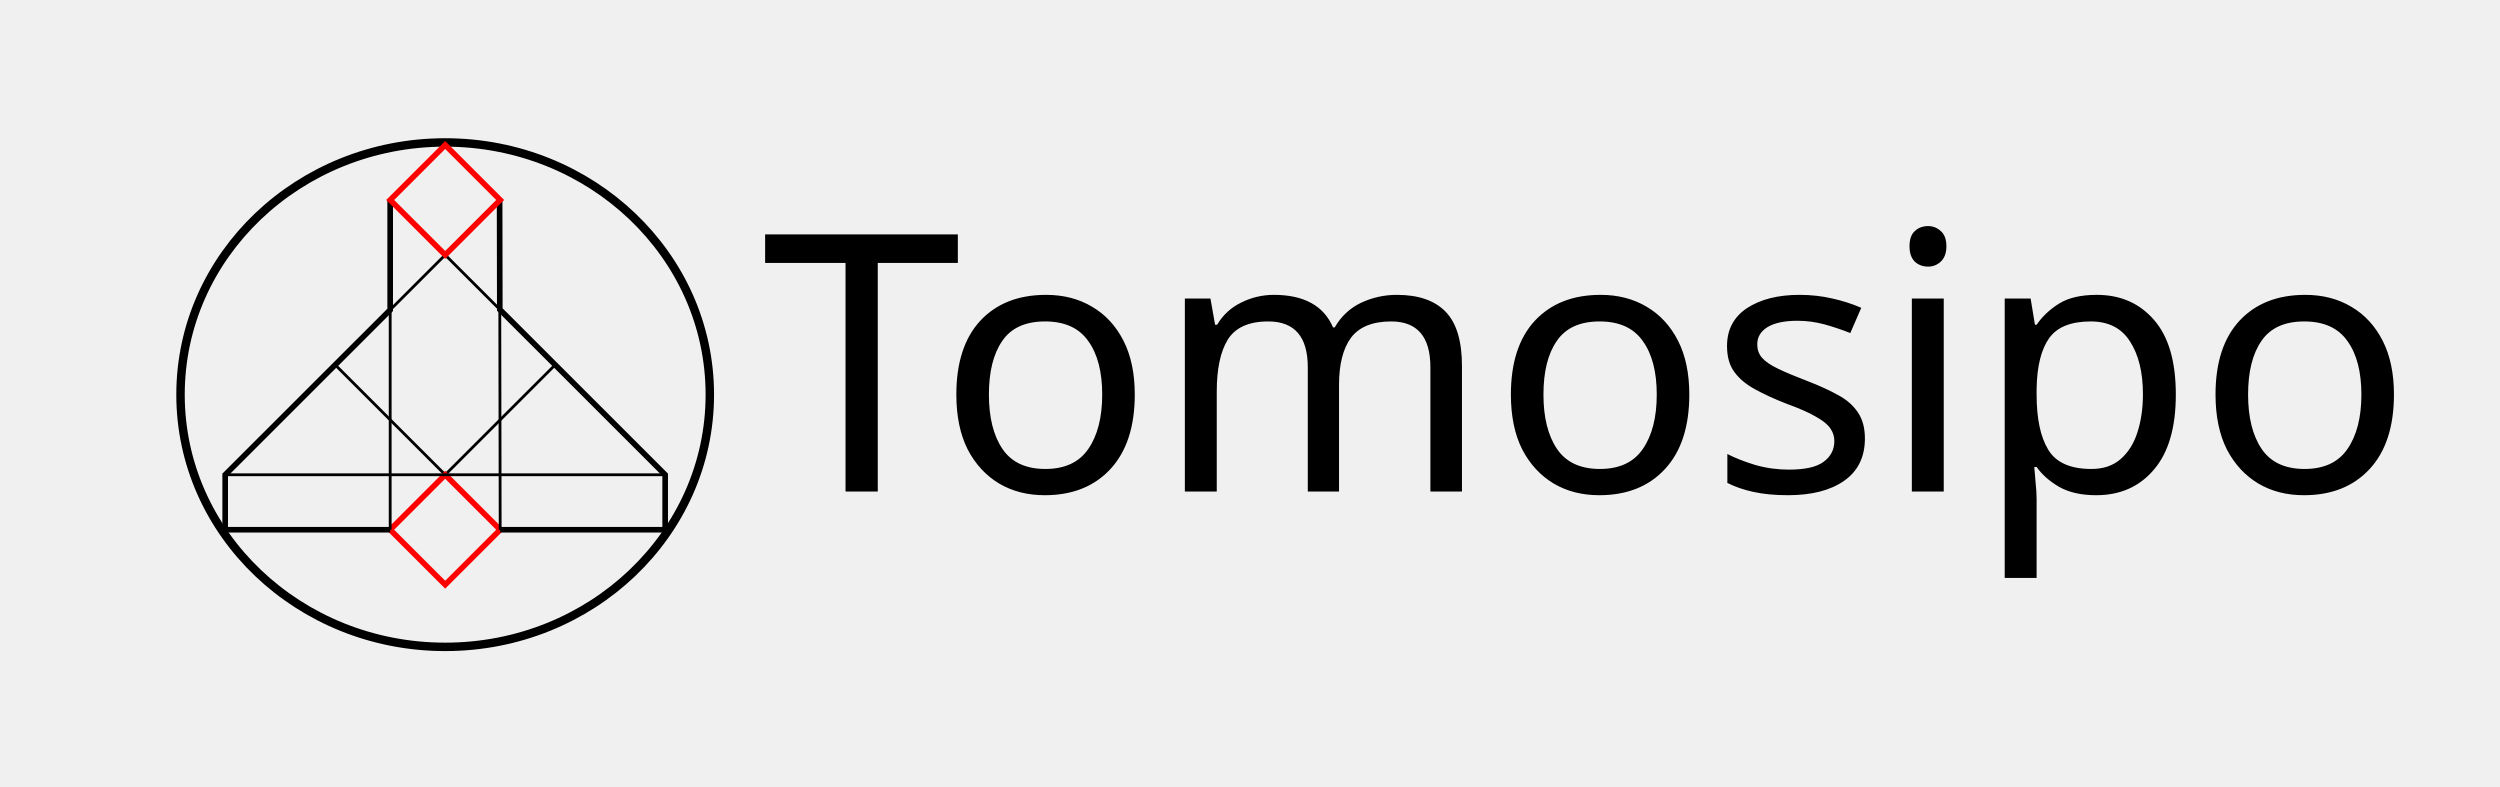
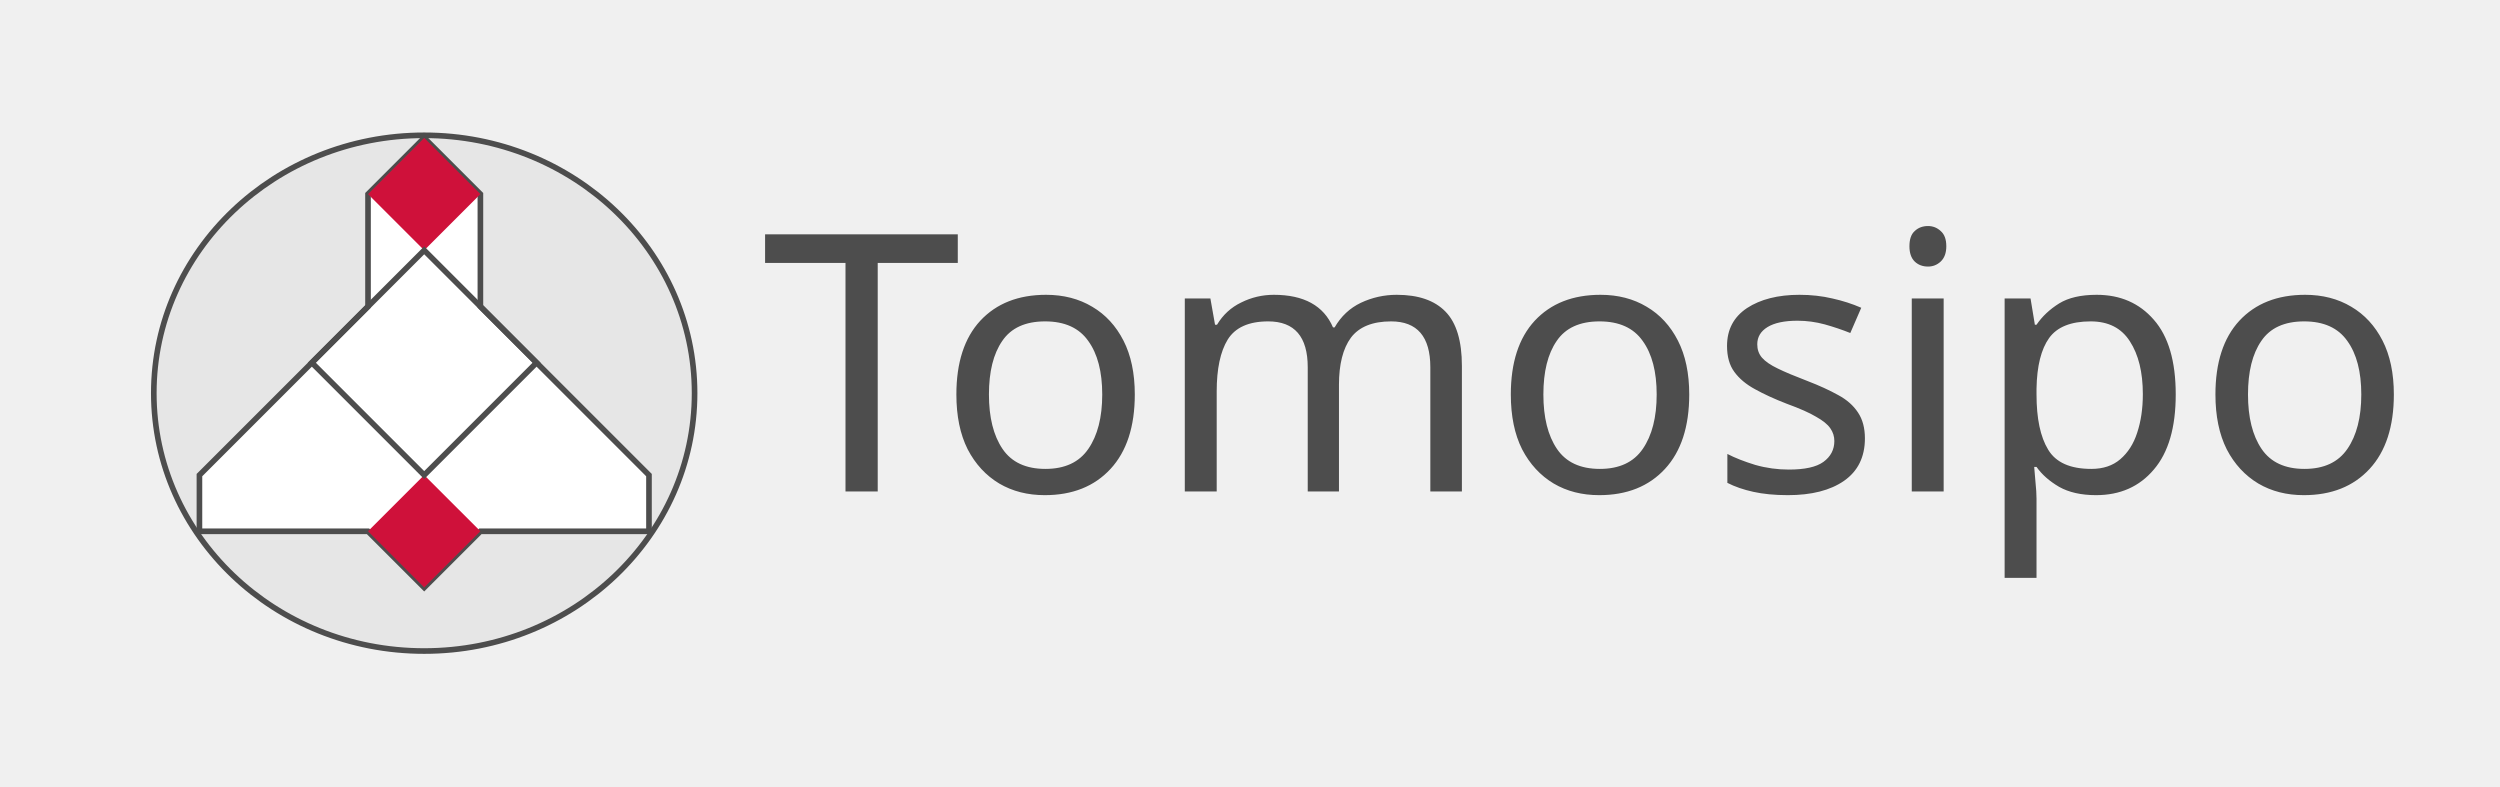
- <svg xmlns="http://www.w3.org/2000/svg" width="444.343" height="139.761" viewBox="0 0 117.566 36.978" version="1.1" id="svg8">
-   <defs id="defs2" />
-   <g id="layer1" transform="translate(-50.59688,-0.8529267)">
-     <g id="g1" transform="matrix(0.3930136,0,0,0.3927336,59.2549,7.305137)" style="stroke-width:2.545">
-       <rect style="fill:none;stroke:#000000;stroke-width:0.337;stroke-miterlimit:4;stroke-dasharray:none" id="rect10-6" width="18.613" height="18.613" x="32.056" y="-12.122" transform="rotate(45)" />
-       <rect style="fill:none;stroke:#ff0000;stroke-width:0.673;stroke-miterlimit:4;stroke-dasharray:none" id="rect10-3" width="9.307" height="9.307" x="50.67" y="6.492" transform="rotate(45)" />
-       <path style="fill:none;fill-rule:evenodd;stroke:#000000;stroke-width:0.174px;stroke-linecap:butt;stroke-linejoin:miter;stroke-opacity:1" d="M 4.915,40.419 37.751,7.584" id="path3736" />
-       <path style="fill:none;fill-rule:evenodd;stroke:#000000;stroke-width:0.174px;stroke-linecap:butt;stroke-linejoin:miter;stroke-opacity:1" d="M 57.562,40.419 24.658,7.515" id="path3740" />
-       <path style="fill:none;fill-rule:evenodd;stroke:#000000;stroke-width:0.337;stroke-linecap:butt;stroke-linejoin:miter;stroke-opacity:1;stroke-dasharray:none" d="M 57.562,40.419 H 4.915" id="path3742" />
-       <path style="fill:none;fill-rule:evenodd;stroke:#000000;stroke-width:0.174px;stroke-linecap:butt;stroke-linejoin:miter;stroke-opacity:1" d="M 4.915,40.419 V 47" id="path3752" />
-       <path style="fill:none;fill-rule:evenodd;stroke:#000000;stroke-width:0.174px;stroke-linecap:butt;stroke-linejoin:miter;stroke-opacity:1" d="m 57.562,40.419 v 6.581" id="path3760" />
-       <path style="fill:none;fill-rule:evenodd;stroke:#000000;stroke-width:0.337;stroke-linecap:butt;stroke-linejoin:miter;stroke-opacity:1;stroke-dasharray:none" d="M 37.751,7.584 37.819,47" id="path3764" />
-       <path style="fill:none;fill-rule:evenodd;stroke:#000000;stroke-width:0.337;stroke-linecap:butt;stroke-linejoin:miter;stroke-opacity:1;stroke-dasharray:none" d="m 24.658,47 -2e-6,-39.485" id="path3766" />
-       <path style="fill:none;fill-rule:evenodd;stroke:#000000;stroke-width:0.174px;stroke-linecap:butt;stroke-linejoin:miter;stroke-opacity:1" d="m 37.819,47 19.742,-3e-6" id="path3768" />
-       <path style="fill:none;fill-rule:evenodd;stroke:#000000;stroke-width:0.174px;stroke-linecap:butt;stroke-linejoin:miter;stroke-opacity:1" d="m 24.658,47 -19.742,3e-6" id="path3770" />
-       <g id="g4589" transform="matrix(0.2579341,0,0,0.2579341,12.38392,-11.21786)" style="stroke-width:2.545">
-         <path id="path4583" d="M 47.585,72.627 V 123.654 l -76.54,76.54 v 25.513 l 76.54,-1e-5" style="fill:none;fill-rule:evenodd;stroke:#000000;stroke-width:2.611;stroke-linecap:butt;stroke-linejoin:miter;stroke-miterlimit:4;stroke-dasharray:none;stroke-opacity:1" />
-         <path id="path4585" d="m 98.346,72.893 0.088,50.584 76.718,76.718 v 25.513 l -76.54,1e-5" style="fill:none;fill-rule:evenodd;stroke:#000000;stroke-width:2.611;stroke-linecap:butt;stroke-linejoin:miter;stroke-miterlimit:4;stroke-dasharray:none;stroke-opacity:1" />
-       </g>
-       <ellipse style="fill:none;stroke:#000000;stroke-width:1.01;stroke-miterlimit:4;stroke-dasharray:none" id="path4591" ry="30.2" rx="31.667" cy="30.827" cx="31.238" />
-       <rect style="fill:none;stroke:#ff0000;stroke-width:0.673;stroke-miterlimit:4;stroke-dasharray:none" id="rect10" width="9.307" height="9.307" x="22.75" y="-21.428" transform="rotate(45)" />
-     </g>
-     <text xml:space="preserve" style="font-size:16.933px;line-height:1.25;font-family:sans-serif;stroke-width:0.265" x="86.405" y="23.967" id="text1">
-       <tspan id="tspan1" style="font-style:normal;font-variant:normal;font-weight:300;font-stretch:normal;font-size:16.933px;font-family:'Ubuntu Light';-inkscape-font-specification:'Ubuntu Light,  Light';stroke-width:0.265" x="86.405" y="23.967">Tomosipo</tspan>
-     </text>
-   </g>
+ <svg xmlns="http://www.w3.org/2000/svg" width="444.34" height="139.76" version="1.1" viewBox="0 0 117.57 36.978" id="svg3">
+   <defs id="defs3" />
+   <ellipse cx="19.949" cy="18.489" rx="12.716" ry="12.127" fill="#e6e6e6" stroke="#4d4d4d" stroke-width="0.265" id="ellipse1" />
+   <path d="m 19.949,6.486 2.643,2.643 v 5.285 l 7.928,7.928 v 2.643 l -7.928,1e-6 -2.643,2.643 -2.643,-2.643 H 9.379 v -2.643 l 7.928,-7.928 v -5.285 z" fill="none" stroke="#4d4d4d" stroke-width="0.265" id="path2" style="fill:#ffffff" />
+   <text x="35.808" y="23.114" fill="#4d4d4d" font-family="sans-serif" font-size="16.933px" stroke-width="0.265" style="line-height:1.25" xml:space="preserve" id="text1">
+     <tspan x="35.808" y="23.114" fill="#4d4d4d" font-family="'Ubuntu Light'" font-size="16.933px" font-weight="300" stroke-width="0.265" id="tspan1">Tomosipo</tspan>
+   </text>
+   <rect transform="rotate(45)" x="29.903" y="1.691" width="3.737" height="3.737" fill="#cf113a" id="rect1" />
+   <rect transform="rotate(45)" x="18.692" y="-9.521" width="3.737" height="3.737" fill="#cf113a" id="rect2" />
+   <path d="m 19.949,11.771 5.285,5.285 -5.285,5.285 -5.285,-5.285 z" fill="none" stroke="#4d4d4d" stroke-width="0.265" id="path3" />
</svg>
